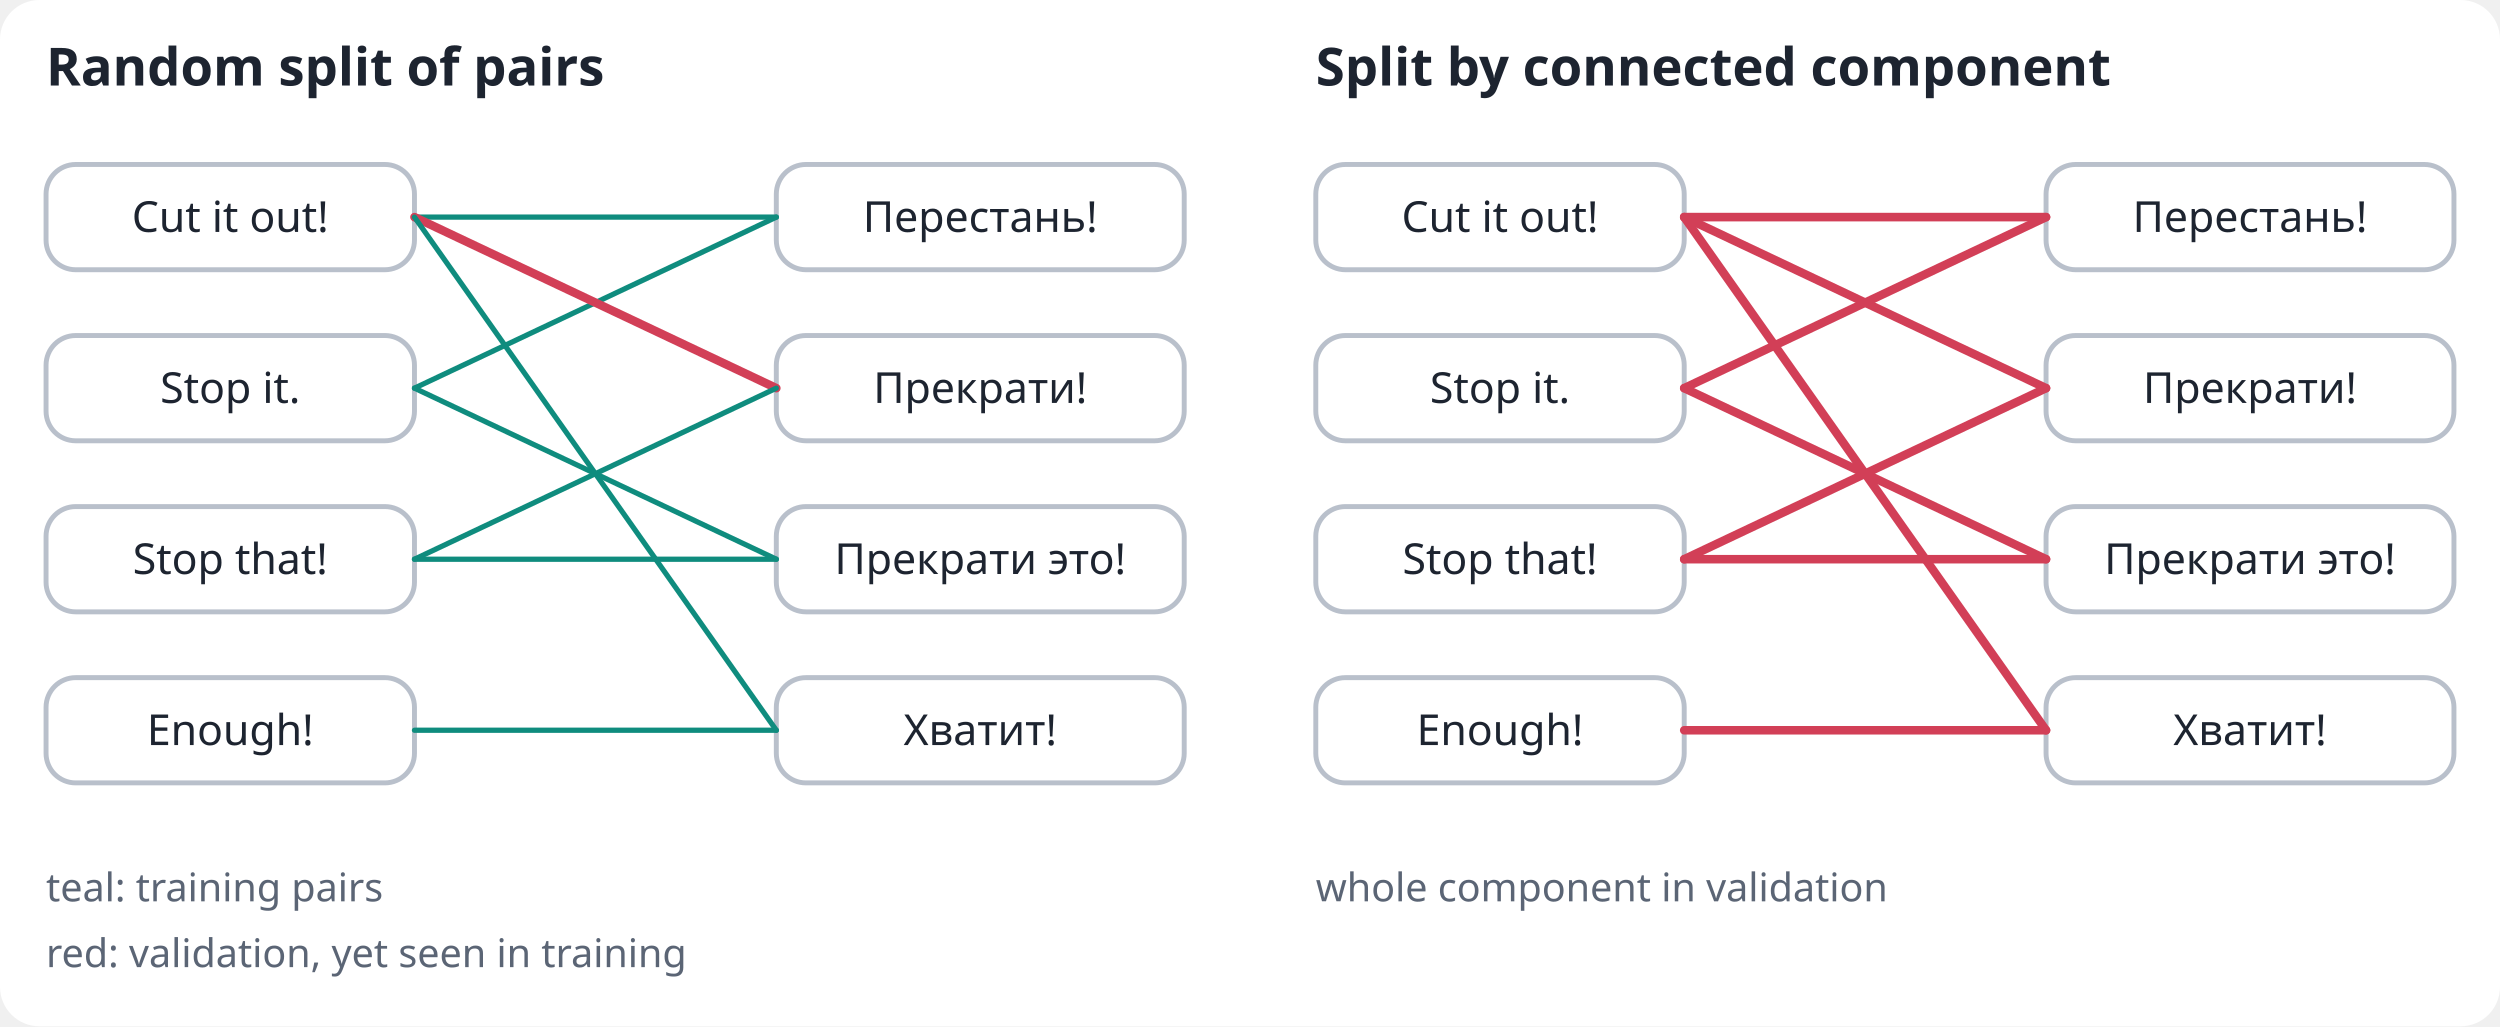
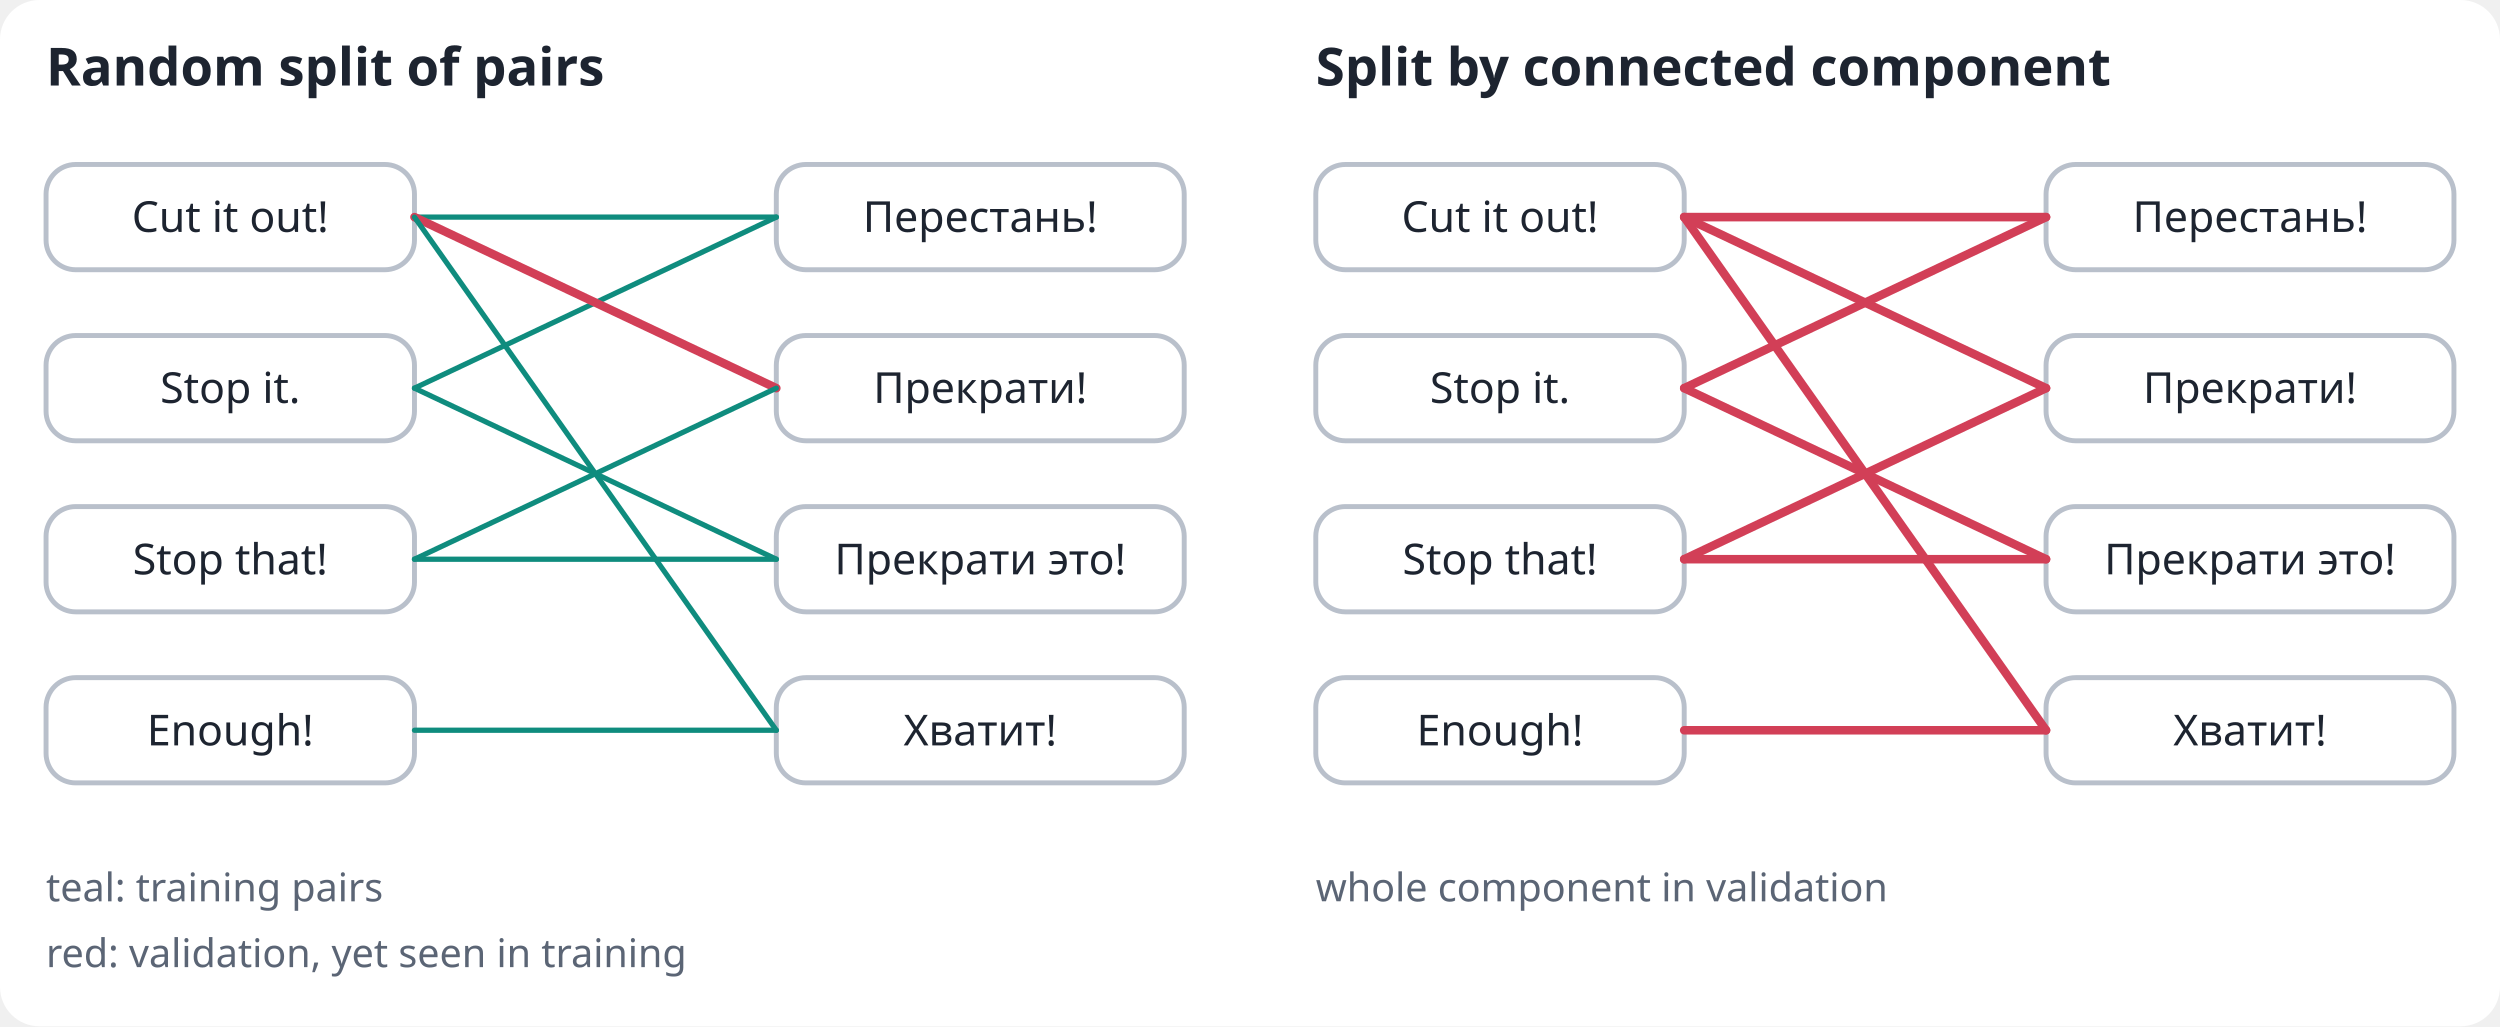
<svg xmlns="http://www.w3.org/2000/svg" viewBox="0 0 760 312" width="760" height="312" role="img" aria-label="A random split puts the pair 'Cut it out!' / 'Прекрати!' into validation while both sentences also appear in training pairs; splitting by connected component keeps the whole group on one side">
  <defs>
    <marker id="arrow-muted" viewBox="0 0 10 10" refX="9" refY="5" markerWidth="7" markerHeight="7" orient="auto-start-reverse">
      <path d="M0,0 L10,5 L0,10 z" fill="#5B6575" />
+     </marker>
+     <marker id="arrow-data" viewBox="0 0 10 10" refX="9" refY="5" markerWidth="7" markerHeight="7" orient="auto-start-reverse">
+       <path d="M0,0 L10,5 L0,10 z" fill="#C27A0E" />
+     </marker>
+     <marker id="arrow-enc" viewBox="0 0 10 10" refX="9" refY="5" markerWidth="7" markerHeight="7" orient="auto-start-reverse">
+       <path d="M0,0 L10,5 L0,10 z" fill="#0F8C7E" />
+     </marker>
+     <marker id="arrow-dec" viewBox="0 0 10 10" refX="9" refY="5" markerWidth="7" markerHeight="7" orient="auto-start-reverse">
+       <path d="M0,0 L10,5 L0,10 z" fill="#D23F57" />
    </marker>
    <marker id="arrow-att" viewBox="0 0 10 10" refX="9" refY="5" markerWidth="7" markerHeight="7" orient="auto-start-reverse">
      <path d="M0,0 L10,5 L0,10 z" fill="#6A55D8" />
    </marker>
  </defs>
  <rect width="760" height="312" rx="12" fill="#FFFFFF" />
  <text x="14.0" y="26.0" text-anchor="start" font-family="IBM Plex Sans" font-size="16" font-weight="600" fill="#1D2430">Random split of pairs</text>
  <rect x="14.0" y="50.0" width="112.0" height="32.0" rx="9" fill="#FFFFFF" stroke="#B9C0CB" stroke-width="1.5" />
-   <text x="70.0" y="70.5" text-anchor="middle" font-family="IBM Plex Sans" font-size="13" font-weight="500" fill="#1D2430">Cut it out!</text>
+   <text x="70.0" y="70.5" text-anchor="middle" font-family="IBM Plex Sans" font-size="13" font-weight="500" fill="#1D2430" xml:space="preserve">Cut it out!</text>
  <rect x="14.0" y="102.0" width="112.0" height="32.0" rx="9" fill="#FFFFFF" stroke="#B9C0CB" stroke-width="1.5" />
-   <text x="70.0" y="122.5" text-anchor="middle" font-family="IBM Plex Sans" font-size="13" font-weight="500" fill="#1D2430">Stop it.</text>
+   <text x="70.0" y="122.5" text-anchor="middle" font-family="IBM Plex Sans" font-size="13" font-weight="500" fill="#1D2430" xml:space="preserve">Stop it.</text>
  <rect x="14.0" y="154.0" width="112.0" height="32.0" rx="9" fill="#FFFFFF" stroke="#B9C0CB" stroke-width="1.5" />
-   <text x="70.0" y="174.5" text-anchor="middle" font-family="IBM Plex Sans" font-size="13" font-weight="500" fill="#1D2430">Stop that!</text>
+   <text x="70.0" y="174.6" text-anchor="middle" font-family="IBM Plex Sans" font-size="13" font-weight="500" fill="#1D2430" xml:space="preserve">Stop that!</text>
  <rect x="14.0" y="206.0" width="112.0" height="32.0" rx="9" fill="#FFFFFF" stroke="#B9C0CB" stroke-width="1.5" />
-   <text x="70.0" y="226.5" text-anchor="middle" font-family="IBM Plex Sans" font-size="13" font-weight="500" fill="#1D2430">Enough!</text>
+   <text x="70.0" y="226.6" text-anchor="middle" font-family="IBM Plex Sans" font-size="13" font-weight="500" fill="#1D2430" xml:space="preserve">Enough!</text>
  <rect x="236.0" y="50.0" width="124.0" height="32.0" rx="9" fill="#FFFFFF" stroke="#B9C0CB" stroke-width="1.5" />
-   <text x="298.0" y="70.5" text-anchor="middle" font-family="IBM Plex Sans" font-size="13" font-weight="500" fill="#1D2430">Перестань!</text>
+   <text x="298.0" y="70.5" text-anchor="middle" font-family="IBM Plex Sans" font-size="13" font-weight="500" fill="#1D2430" xml:space="preserve">Перестань!</text>
  <rect x="236.0" y="102.0" width="124.0" height="32.0" rx="9" fill="#FFFFFF" stroke="#B9C0CB" stroke-width="1.5" />
-   <text x="298.0" y="122.5" text-anchor="middle" font-family="IBM Plex Sans" font-size="13" font-weight="500" fill="#1D2430">Прекрати!</text>
+   <text x="298.0" y="122.5" text-anchor="middle" font-family="IBM Plex Sans" font-size="13" font-weight="500" fill="#1D2430" xml:space="preserve">Прекрати!</text>
  <rect x="236.0" y="154.0" width="124.0" height="32.0" rx="9" fill="#FFFFFF" stroke="#B9C0CB" stroke-width="1.5" />
-   <text x="298.0" y="174.5" text-anchor="middle" font-family="IBM Plex Sans" font-size="13" font-weight="500" fill="#1D2430">Прекрати это!</text>
+   <text x="298.0" y="174.6" text-anchor="middle" font-family="IBM Plex Sans" font-size="13" font-weight="500" fill="#1D2430" xml:space="preserve">Прекрати это!</text>
  <rect x="236.0" y="206.0" width="124.0" height="32.0" rx="9" fill="#FFFFFF" stroke="#B9C0CB" stroke-width="1.5" />
-   <text x="298.0" y="226.5" text-anchor="middle" font-family="IBM Plex Sans" font-size="13" font-weight="500" fill="#1D2430">Хватит!</text>
+   <text x="298.0" y="226.6" text-anchor="middle" font-family="IBM Plex Sans" font-size="13" font-weight="500" fill="#1D2430" xml:space="preserve">Хватит!</text>
  <polyline points="126.0,66.0 236.0,66.0" fill="none" stroke="#0F8C7E" stroke-width="1.6" stroke-linecap="round" stroke-linejoin="round" />
  <polyline points="126.0,118.0 236.0,66.0" fill="none" stroke="#0F8C7E" stroke-width="1.6" stroke-linecap="round" stroke-linejoin="round" />
  <polyline points="126.0,66.0 236.0,118.0" fill="none" stroke="#D23F57" stroke-width="2.6" stroke-linecap="round" stroke-linejoin="round" />
  <polyline points="126.0,170.0 236.0,118.0" fill="none" stroke="#0F8C7E" stroke-width="1.6" stroke-linecap="round" stroke-linejoin="round" />
  <polyline points="126.0,118.0 236.0,170.0" fill="none" stroke="#0F8C7E" stroke-width="1.6" stroke-linecap="round" stroke-linejoin="round" />
  <polyline points="126.0,170.0 236.0,170.0" fill="none" stroke="#0F8C7E" stroke-width="1.6" stroke-linecap="round" stroke-linejoin="round" />
  <polyline points="126.0,66.0 236.0,222.0" fill="none" stroke="#0F8C7E" stroke-width="1.6" stroke-linecap="round" stroke-linejoin="round" />
  <polyline points="126.0,222.0 236.0,222.0" fill="none" stroke="#0F8C7E" stroke-width="1.6" stroke-linecap="round" stroke-linejoin="round" />
  <text x="400.0" y="26.0" text-anchor="start" font-family="IBM Plex Sans" font-size="16" font-weight="600" fill="#1D2430">Split by connected component</text>
  <rect x="400.0" y="50.0" width="112.0" height="32.0" rx="9" fill="#FFFFFF" stroke="#B9C0CB" stroke-width="1.5" />
-   <text x="456.0" y="70.5" text-anchor="middle" font-family="IBM Plex Sans" font-size="13" font-weight="500" fill="#1D2430">Cut it out!</text>
+   <text x="456.0" y="70.5" text-anchor="middle" font-family="IBM Plex Sans" font-size="13" font-weight="500" fill="#1D2430" xml:space="preserve">Cut it out!</text>
  <rect x="400.0" y="102.0" width="112.0" height="32.0" rx="9" fill="#FFFFFF" stroke="#B9C0CB" stroke-width="1.5" />
-   <text x="456.0" y="122.5" text-anchor="middle" font-family="IBM Plex Sans" font-size="13" font-weight="500" fill="#1D2430">Stop it.</text>
+   <text x="456.0" y="122.5" text-anchor="middle" font-family="IBM Plex Sans" font-size="13" font-weight="500" fill="#1D2430" xml:space="preserve">Stop it.</text>
  <rect x="400.0" y="154.0" width="112.0" height="32.0" rx="9" fill="#FFFFFF" stroke="#B9C0CB" stroke-width="1.5" />
-   <text x="456.0" y="174.5" text-anchor="middle" font-family="IBM Plex Sans" font-size="13" font-weight="500" fill="#1D2430">Stop that!</text>
+   <text x="456.0" y="174.6" text-anchor="middle" font-family="IBM Plex Sans" font-size="13" font-weight="500" fill="#1D2430" xml:space="preserve">Stop that!</text>
  <rect x="400.0" y="206.0" width="112.0" height="32.0" rx="9" fill="#FFFFFF" stroke="#B9C0CB" stroke-width="1.5" />
-   <text x="456.0" y="226.5" text-anchor="middle" font-family="IBM Plex Sans" font-size="13" font-weight="500" fill="#1D2430">Enough!</text>
+   <text x="456.0" y="226.6" text-anchor="middle" font-family="IBM Plex Sans" font-size="13" font-weight="500" fill="#1D2430" xml:space="preserve">Enough!</text>
  <rect x="622.0" y="50.0" width="124.0" height="32.0" rx="9" fill="#FFFFFF" stroke="#B9C0CB" stroke-width="1.5" />
-   <text x="684.0" y="70.5" text-anchor="middle" font-family="IBM Plex Sans" font-size="13" font-weight="500" fill="#1D2430">Перестань!</text>
+   <text x="684.0" y="70.5" text-anchor="middle" font-family="IBM Plex Sans" font-size="13" font-weight="500" fill="#1D2430" xml:space="preserve">Перестань!</text>
  <rect x="622.0" y="102.0" width="124.0" height="32.0" rx="9" fill="#FFFFFF" stroke="#B9C0CB" stroke-width="1.5" />
-   <text x="684.0" y="122.5" text-anchor="middle" font-family="IBM Plex Sans" font-size="13" font-weight="500" fill="#1D2430">Прекрати!</text>
+   <text x="684.0" y="122.5" text-anchor="middle" font-family="IBM Plex Sans" font-size="13" font-weight="500" fill="#1D2430" xml:space="preserve">Прекрати!</text>
  <rect x="622.0" y="154.0" width="124.0" height="32.0" rx="9" fill="#FFFFFF" stroke="#B9C0CB" stroke-width="1.5" />
-   <text x="684.0" y="174.5" text-anchor="middle" font-family="IBM Plex Sans" font-size="13" font-weight="500" fill="#1D2430">Прекрати это!</text>
+   <text x="684.0" y="174.6" text-anchor="middle" font-family="IBM Plex Sans" font-size="13" font-weight="500" fill="#1D2430" xml:space="preserve">Прекрати это!</text>
  <rect x="622.0" y="206.0" width="124.0" height="32.0" rx="9" fill="#FFFFFF" stroke="#B9C0CB" stroke-width="1.5" />
-   <text x="684.0" y="226.5" text-anchor="middle" font-family="IBM Plex Sans" font-size="13" font-weight="500" fill="#1D2430">Хватит!</text>
+   <text x="684.0" y="226.6" text-anchor="middle" font-family="IBM Plex Sans" font-size="13" font-weight="500" fill="#1D2430" xml:space="preserve">Хватит!</text>
  <polyline points="512.0,66.0 622.0,66.0" fill="none" stroke="#D23F57" stroke-width="2.6" stroke-linecap="round" stroke-linejoin="round" />
  <polyline points="512.0,118.0 622.0,66.0" fill="none" stroke="#D23F57" stroke-width="2.6" stroke-linecap="round" stroke-linejoin="round" />
  <polyline points="512.0,66.0 622.0,118.0" fill="none" stroke="#D23F57" stroke-width="2.6" stroke-linecap="round" stroke-linejoin="round" />
  <polyline points="512.0,170.0 622.0,118.0" fill="none" stroke="#D23F57" stroke-width="2.6" stroke-linecap="round" stroke-linejoin="round" />
  <polyline points="512.0,118.0 622.0,170.0" fill="none" stroke="#D23F57" stroke-width="2.6" stroke-linecap="round" stroke-linejoin="round" />
  <polyline points="512.0,170.0 622.0,170.0" fill="none" stroke="#D23F57" stroke-width="2.6" stroke-linecap="round" stroke-linejoin="round" />
  <polyline points="512.0,66.0 622.0,222.0" fill="none" stroke="#D23F57" stroke-width="2.6" stroke-linecap="round" stroke-linejoin="round" />
  <polyline points="512.0,222.0 622.0,222.0" fill="none" stroke="#D23F57" stroke-width="2.6" stroke-linecap="round" stroke-linejoin="round" />
  <text x="14.0" y="274.0" text-anchor="start" font-family="IBM Plex Mono" font-size="12" font-weight="400" fill="#5B6575">teal: training pairs</text>
  <text x="14.0" y="294.0" text-anchor="start" font-family="IBM Plex Mono" font-size="12" font-weight="400" fill="#5B6575">red: validation, yet seen in training</text>
  <text x="400.0" y="274.0" text-anchor="start" font-family="IBM Plex Mono" font-size="12" font-weight="400" fill="#5B6575">whole component in validation</text>
</svg>
